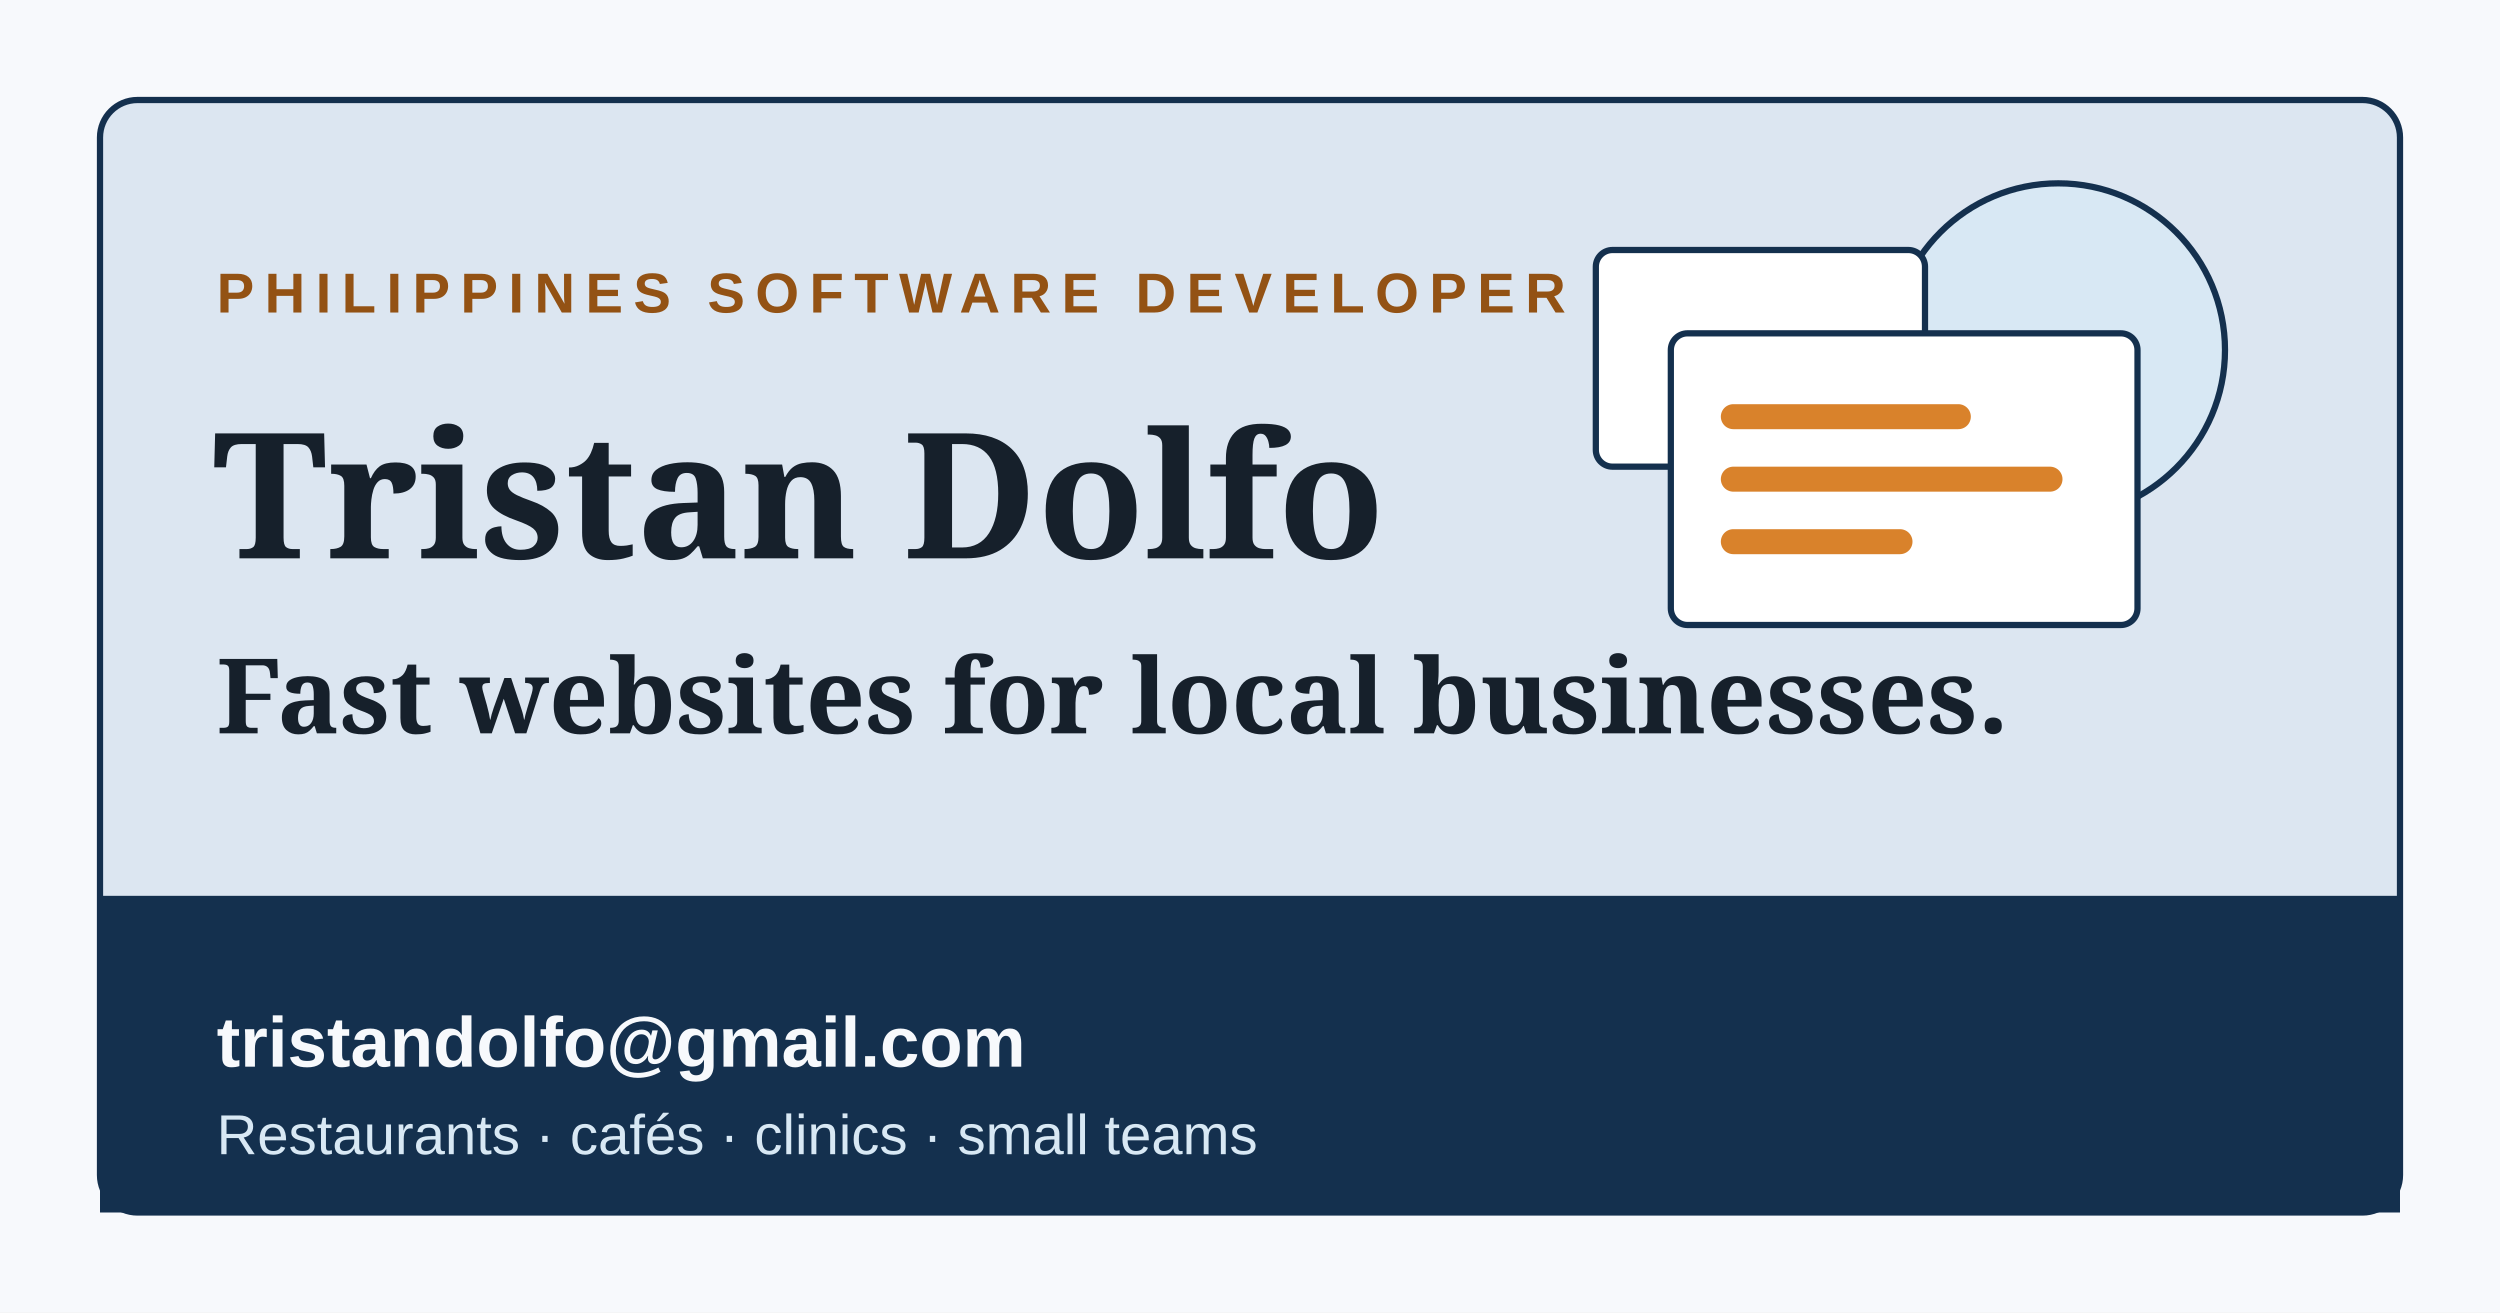
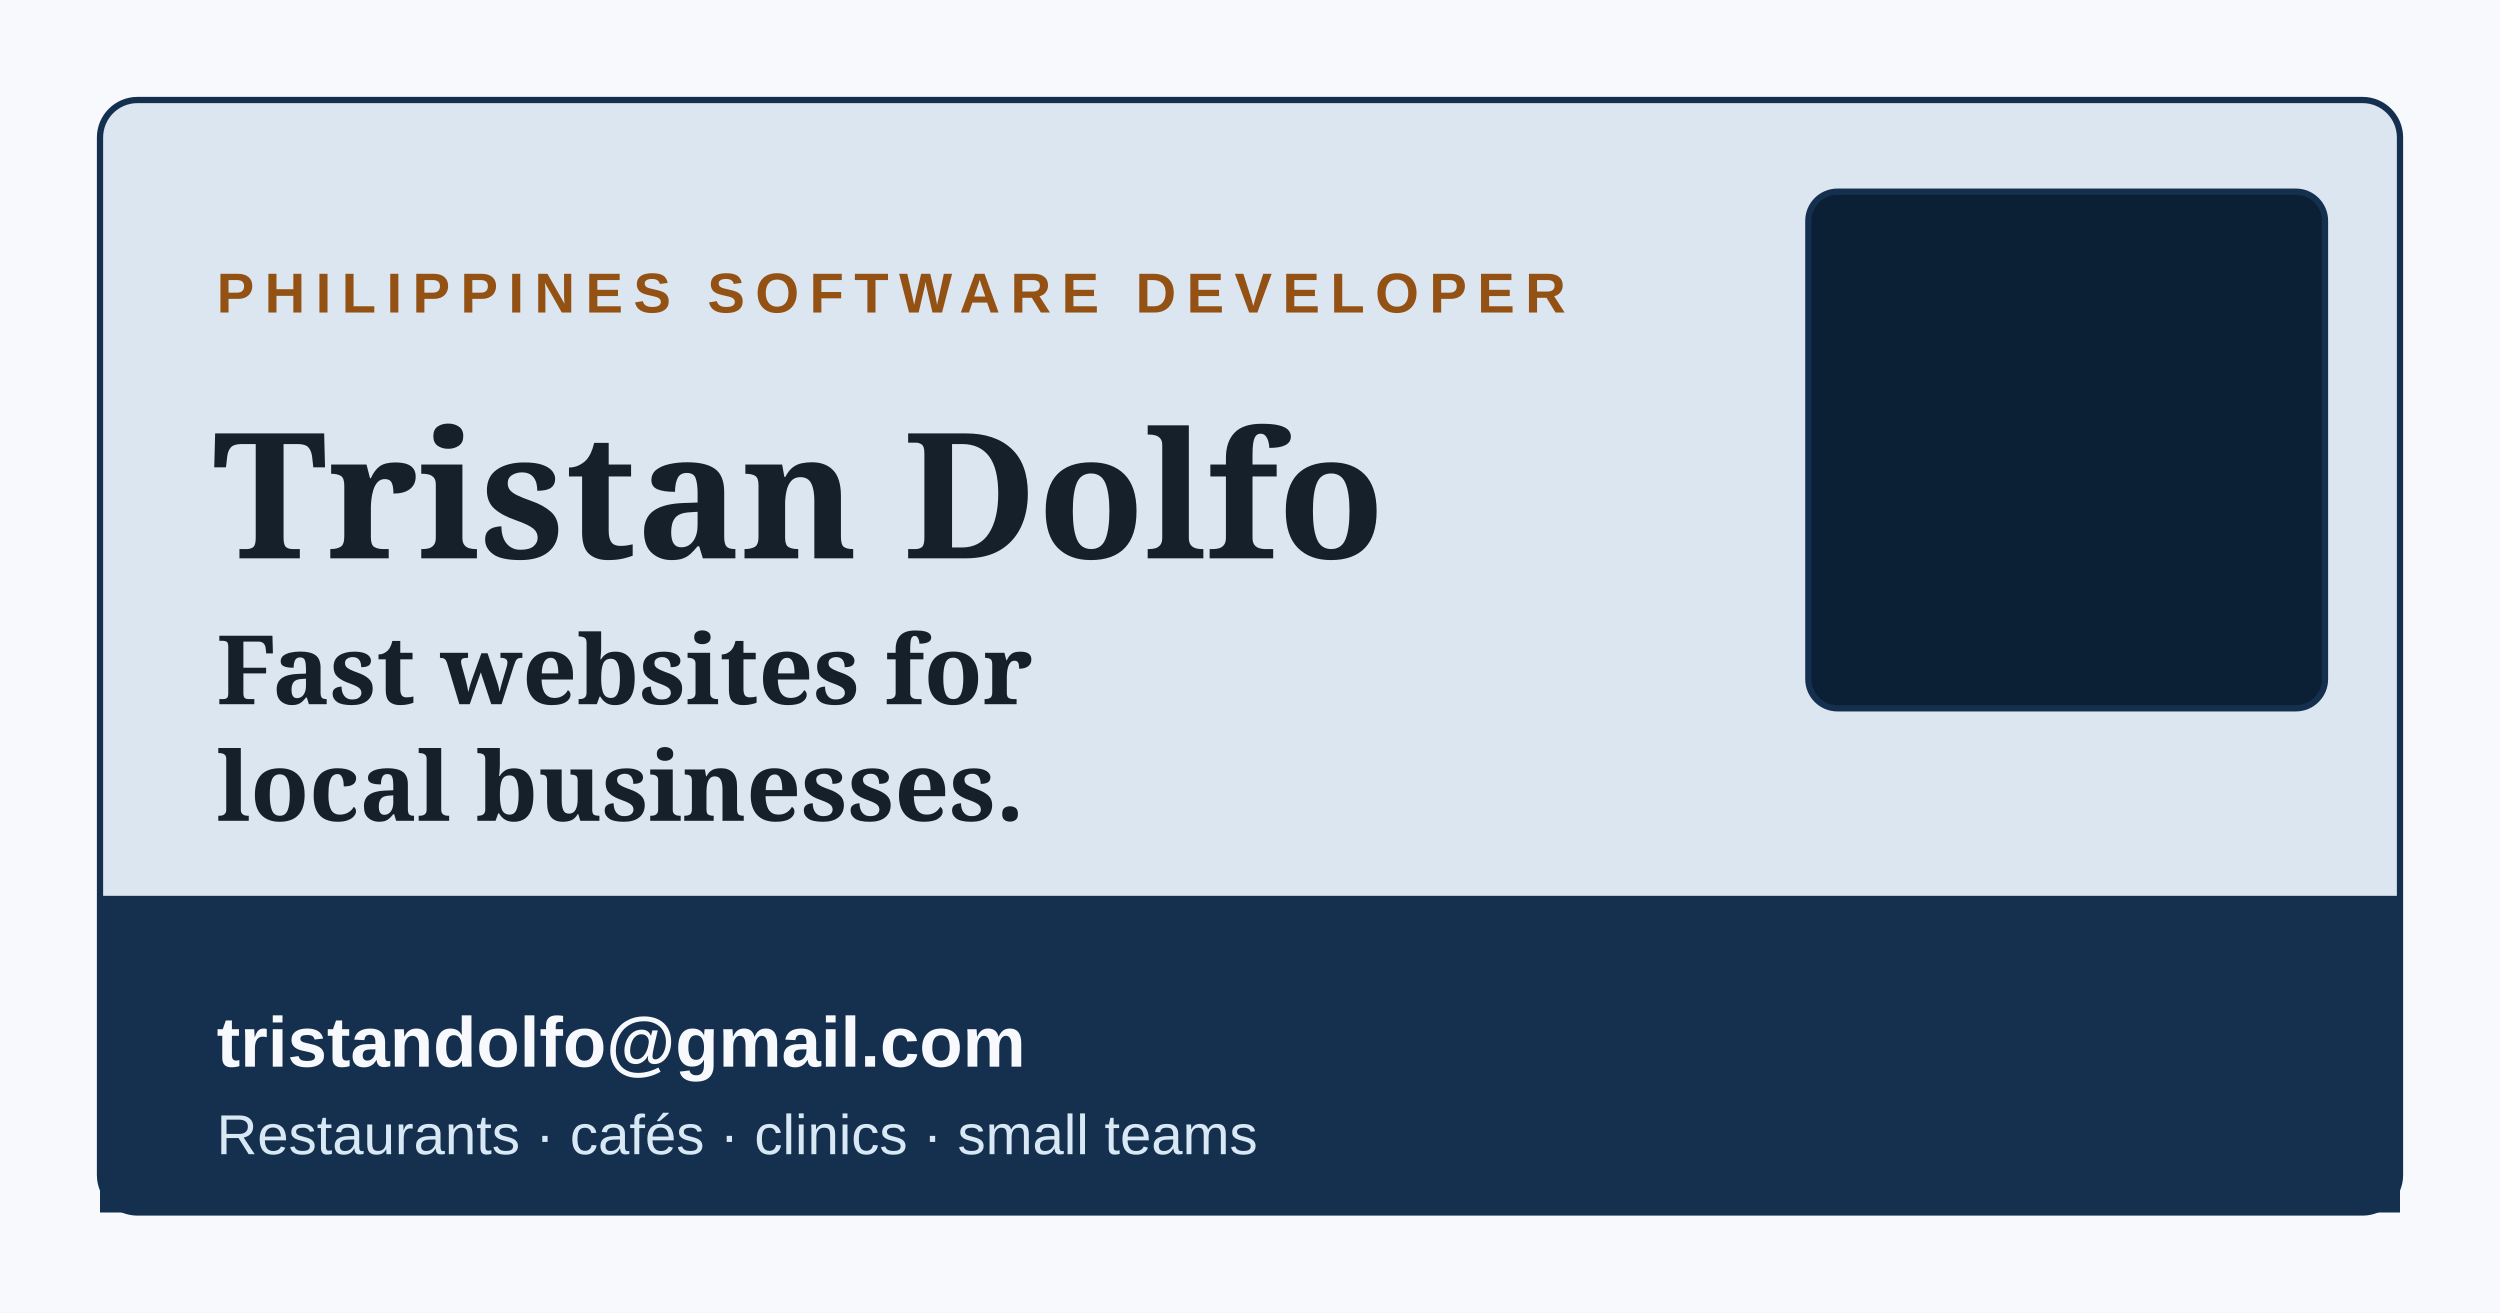
<svg xmlns="http://www.w3.org/2000/svg" width="1200" height="630" viewBox="0 0 1200 630" role="img" aria-labelledby="title desc">
  <rect width="1200" height="630" fill="#F7F9FC" />
  <rect x="48" y="48" width="1104" height="534" rx="18" fill="#DCE6F1" stroke="#14304E" stroke-width="3" />
  <path d="M48 430h1104v152H48z" fill="#14304E" />
-   <circle cx="988" cy="168" r="80" fill="#D8E8F4" stroke="#14304E" stroke-width="3" />
-   <rect x="766" y="120" width="158" height="104" rx="8" fill="#FFFFFF" stroke="#14304E" stroke-width="3" />
-   <rect x="802" y="160" width="224" height="140" rx="8" fill="#FFFFFF" stroke="#14304E" stroke-width="3" />
-   <path d="M832 200h108M832 230h152M832 260h80" stroke="#D9822B" stroke-width="12" stroke-linecap="round" />
+   <rect id="logo-slot" x="868" y="92" width="248" height="248" rx="14" fill="#0B1F35" stroke="#14304E" stroke-width="3" />
  <text x="104" y="150" fill="#935214" font-family="Arial, sans-serif" font-size="27" font-weight="700" letter-spacing="5">PHILIPPINES SOFTWARE DEVELOPER</text>
  <text x="102" y="268" fill="#16202B" font-family="Georgia, serif" font-size="84" font-weight="700">Tristan Dolfo</text>
-   <text x="104" y="352" fill="#16202B" font-family="Georgia, serif" font-size="50" font-weight="700">Fast websites for local businesses.</text>
+   <text x="104" y="338" fill="#16202B" font-family="Georgia, serif" font-size="46" font-weight="700">Fast websites for</text>
+   <text x="104" y="394" fill="#16202B" font-family="Georgia, serif" font-size="46" font-weight="700">local businesses.</text>
  <text x="104" y="512" fill="#F7F9FC" font-family="Arial, sans-serif" font-size="34" font-weight="700">tristandolfo@gmail.com</text>
  <text x="104" y="554" fill="#D8E8F4" font-family="Arial, sans-serif" font-size="27">Restaurants · cafés · clinics · small teams</text>
</svg>
